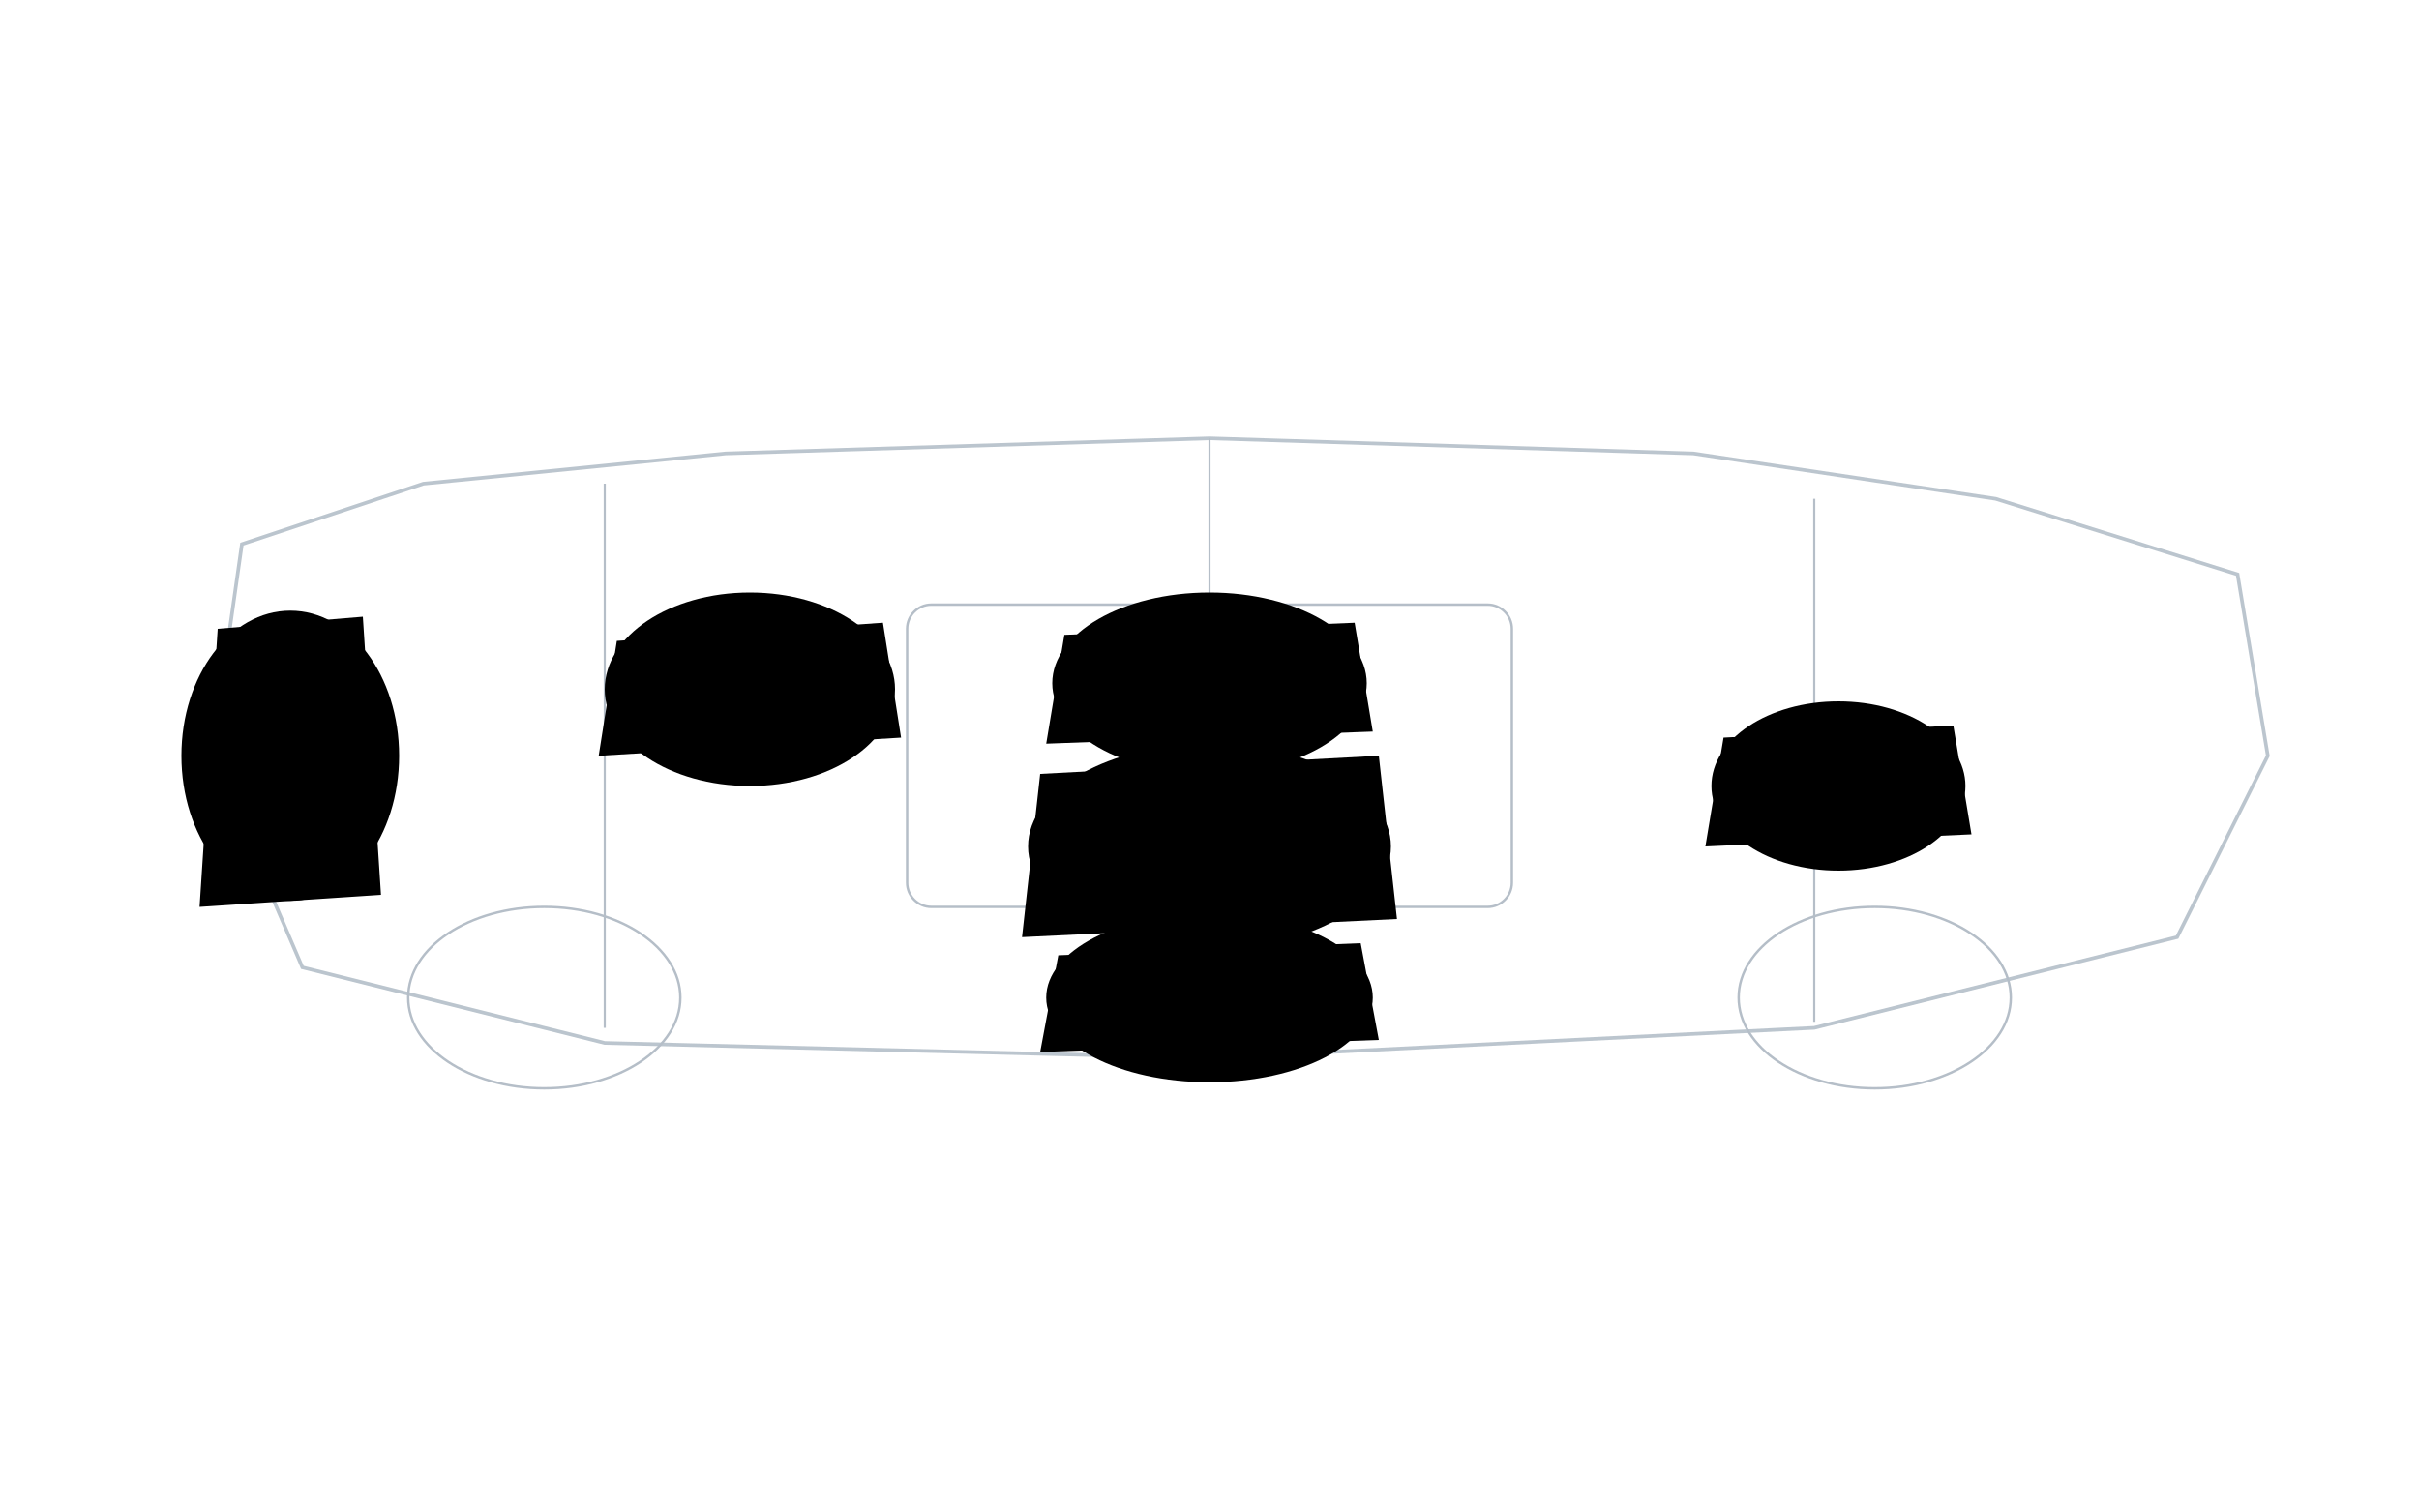
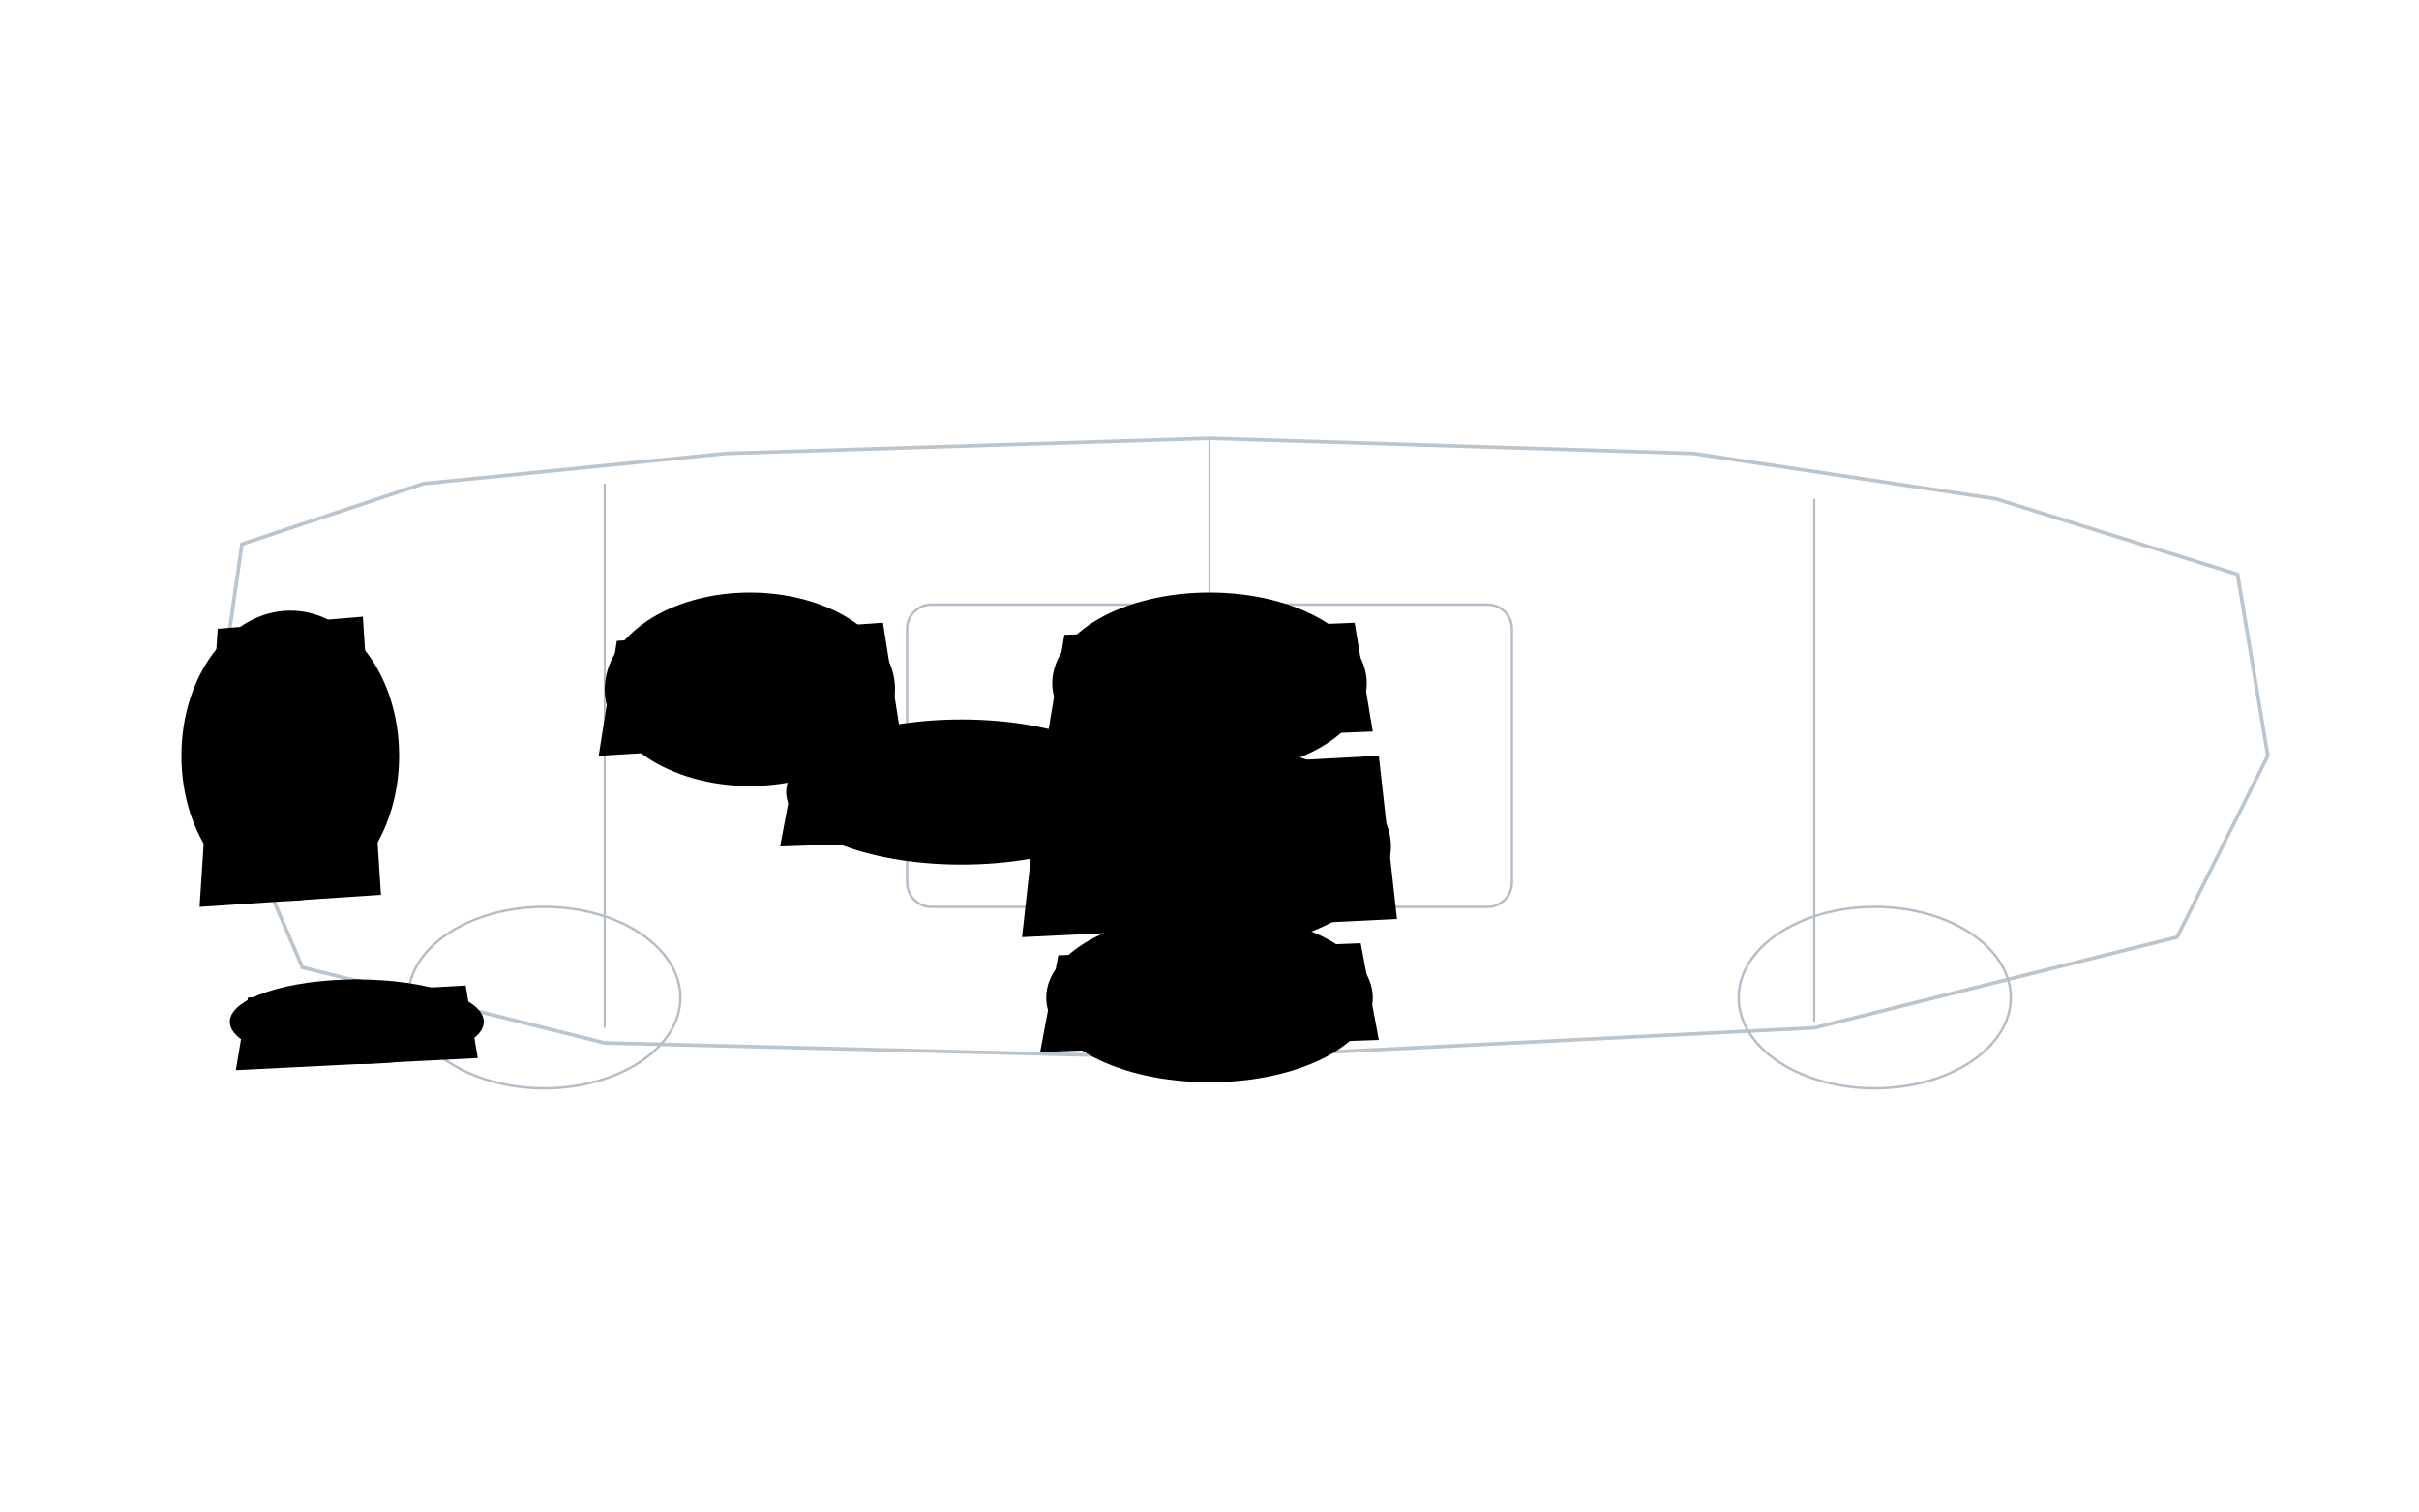
<svg xmlns="http://www.w3.org/2000/svg" viewBox="0 0 800 500" role="img" aria-hidden="true">
  <defs>
    <linearGradient id="as-highlight-underbody" x1="0%" y1="0%" x2="100%" y2="100%">
      <stop offset="0%" stop-color="#5ec8ff" stop-opacity="0.7" />
      <stop offset="100%" stop-color="#0082c6" stop-opacity="0.2" />
    </linearGradient>
    <filter id="as-glow-underbody" x="-80%" y="-80%" width="260%" height="260%">
      <feGaussianBlur stdDeviation="4" result="b" />
      <feMerge>
        <feMergeNode in="b" />
        <feMergeNode in="SourceGraphic" />
      </feMerge>
    </filter>
  </defs>
  <g id="vehicle-base" opacity="0.35">
    <path fill="none" stroke="#3d5a73" stroke-width="1.2" d="M80 180 L140 160 L240 150 L400 145 L560 150 L660 165 L740 190 L750 250 L720 310 L600 340 L400 350 L200 345 L100 320 L70 250 Z" />
    <path fill="none" stroke="#2a4560" stroke-width="0.7" d="M200 160 L200 340 M400 145 L400 350 M600 165 L600 338" />
    <rect fill="none" stroke="#2a4560" stroke-width="0.8" x="300" y="200" width="200" height="100" rx="8" />
    <ellipse fill="none" stroke="#2a4560" stroke-width="0.8" cx="180" cy="330" rx="45" ry="30" />
    <ellipse fill="none" stroke="#2a4560" stroke-width="0.8" cx="620" cy="330" rx="45" ry="30" />
  </g>
-   <g id="rr-carrier-plate" class="as-component" data-component="rr-carrier-plate">
-     <ellipse class="as-highlight-region" cx="608" cy="260" rx="42" ry="28" />
-     <path class="as-outline" d="M570 244 L646 240 L652 276 L564 280 Z" />
-     <circle class="as-hotspot" cx="608" cy="260" r="7" />
-     <circle class="as-hotspot-ring" cx="608" cy="260" r="14" />
+   <g id="crash-beam" class="as-component" data-component="crash-beam">
+     <ellipse class="as-highlight-region" cx="118" cy="338" rx="42" ry="14" />
+     <path class="as-outline" d="M82 330 L154 326 L158 350 L78 354 Z" />
+     <line class="as-connector" x1="118" y1="338" x2="185" y2="338" />
+     <circle class="as-hotspot" cx="118" cy="338" r="7" />
+     <circle class="as-hotspot-ring" cx="118" cy="338" r="14" />
  </g>
  <g id="front-end-carrier-s220" class="as-component" data-component="front-end-carrier-s220">
    <ellipse class="as-highlight-region" cx="96" cy="250" rx="36" ry="48" />
    <path class="as-outline" d="M72 208 L120 204 L126 296 L66 300 Z" />
    <circle class="as-hotspot" cx="96" cy="250" r="7" />
    <circle class="as-hotspot-ring" cx="96" cy="250" r="14" />
  </g>
  <g id="ccb-bracket" class="as-component" data-component="ccb-bracket">
    <ellipse class="as-highlight-region" cx="400" cy="226" rx="52" ry="30" />
    <path class="as-outline" d="M352 210 L448 206 L454 242 L346 246 Z" />
    <circle class="as-hotspot" cx="400" cy="226" r="7" />
    <circle class="as-hotspot-ring" cx="400" cy="226" r="14" />
  </g>
  <g id="ev-frunk" class="as-component" data-component="ev-frunk">
    <ellipse class="as-highlight-region" cx="248" cy="228" rx="48" ry="32" />
    <path class="as-outline" d="M204 212 L292 206 L298 244 L198 250 Z" />
    <circle class="as-hotspot" cx="248" cy="228" r="7" />
    <circle class="as-hotspot-ring" cx="248" cy="228" r="14" />
  </g>
+   <g id="battery-tray" class="as-component" data-component="battery-tray">
+     <ellipse class="as-highlight-region" cx="318" cy="262" rx="58" ry="24" />
+     <path class="as-outline" d="M264 248 L372 244 L378 276 L258 280 Z" />
+     <line class="as-connector" x1="318" y1="262" x2="390" y2="262" />
+     <circle class="as-hotspot" cx="318" cy="262" r="7" />
+     <circle class="as-hotspot-ring" cx="318" cy="262" r="14" />
+   </g>
  <g id="tamor-top-cover" class="as-component" data-component="tamor-top-cover">
    <ellipse class="as-highlight-region" cx="400" cy="280" rx="60" ry="34" />
    <path class="as-outline" d="M344 256 L456 250 L462 304 L338 310 Z" />
    <circle class="as-hotspot" cx="400" cy="280" r="7" />
    <circle class="as-hotspot-ring" cx="400" cy="280" r="14" />
  </g>
  <g id="battery-holder-592" class="as-component" data-component="battery-holder-592">
    <ellipse class="as-highlight-region" cx="400" cy="330" rx="54" ry="28" />
    <path class="as-outline" d="M350 316 L450 312 L456 344 L344 348 Z" />
    <circle class="as-hotspot" cx="400" cy="330" r="7" />
    <circle class="as-hotspot-ring" cx="400" cy="330" r="14" />
  </g>
</svg>
